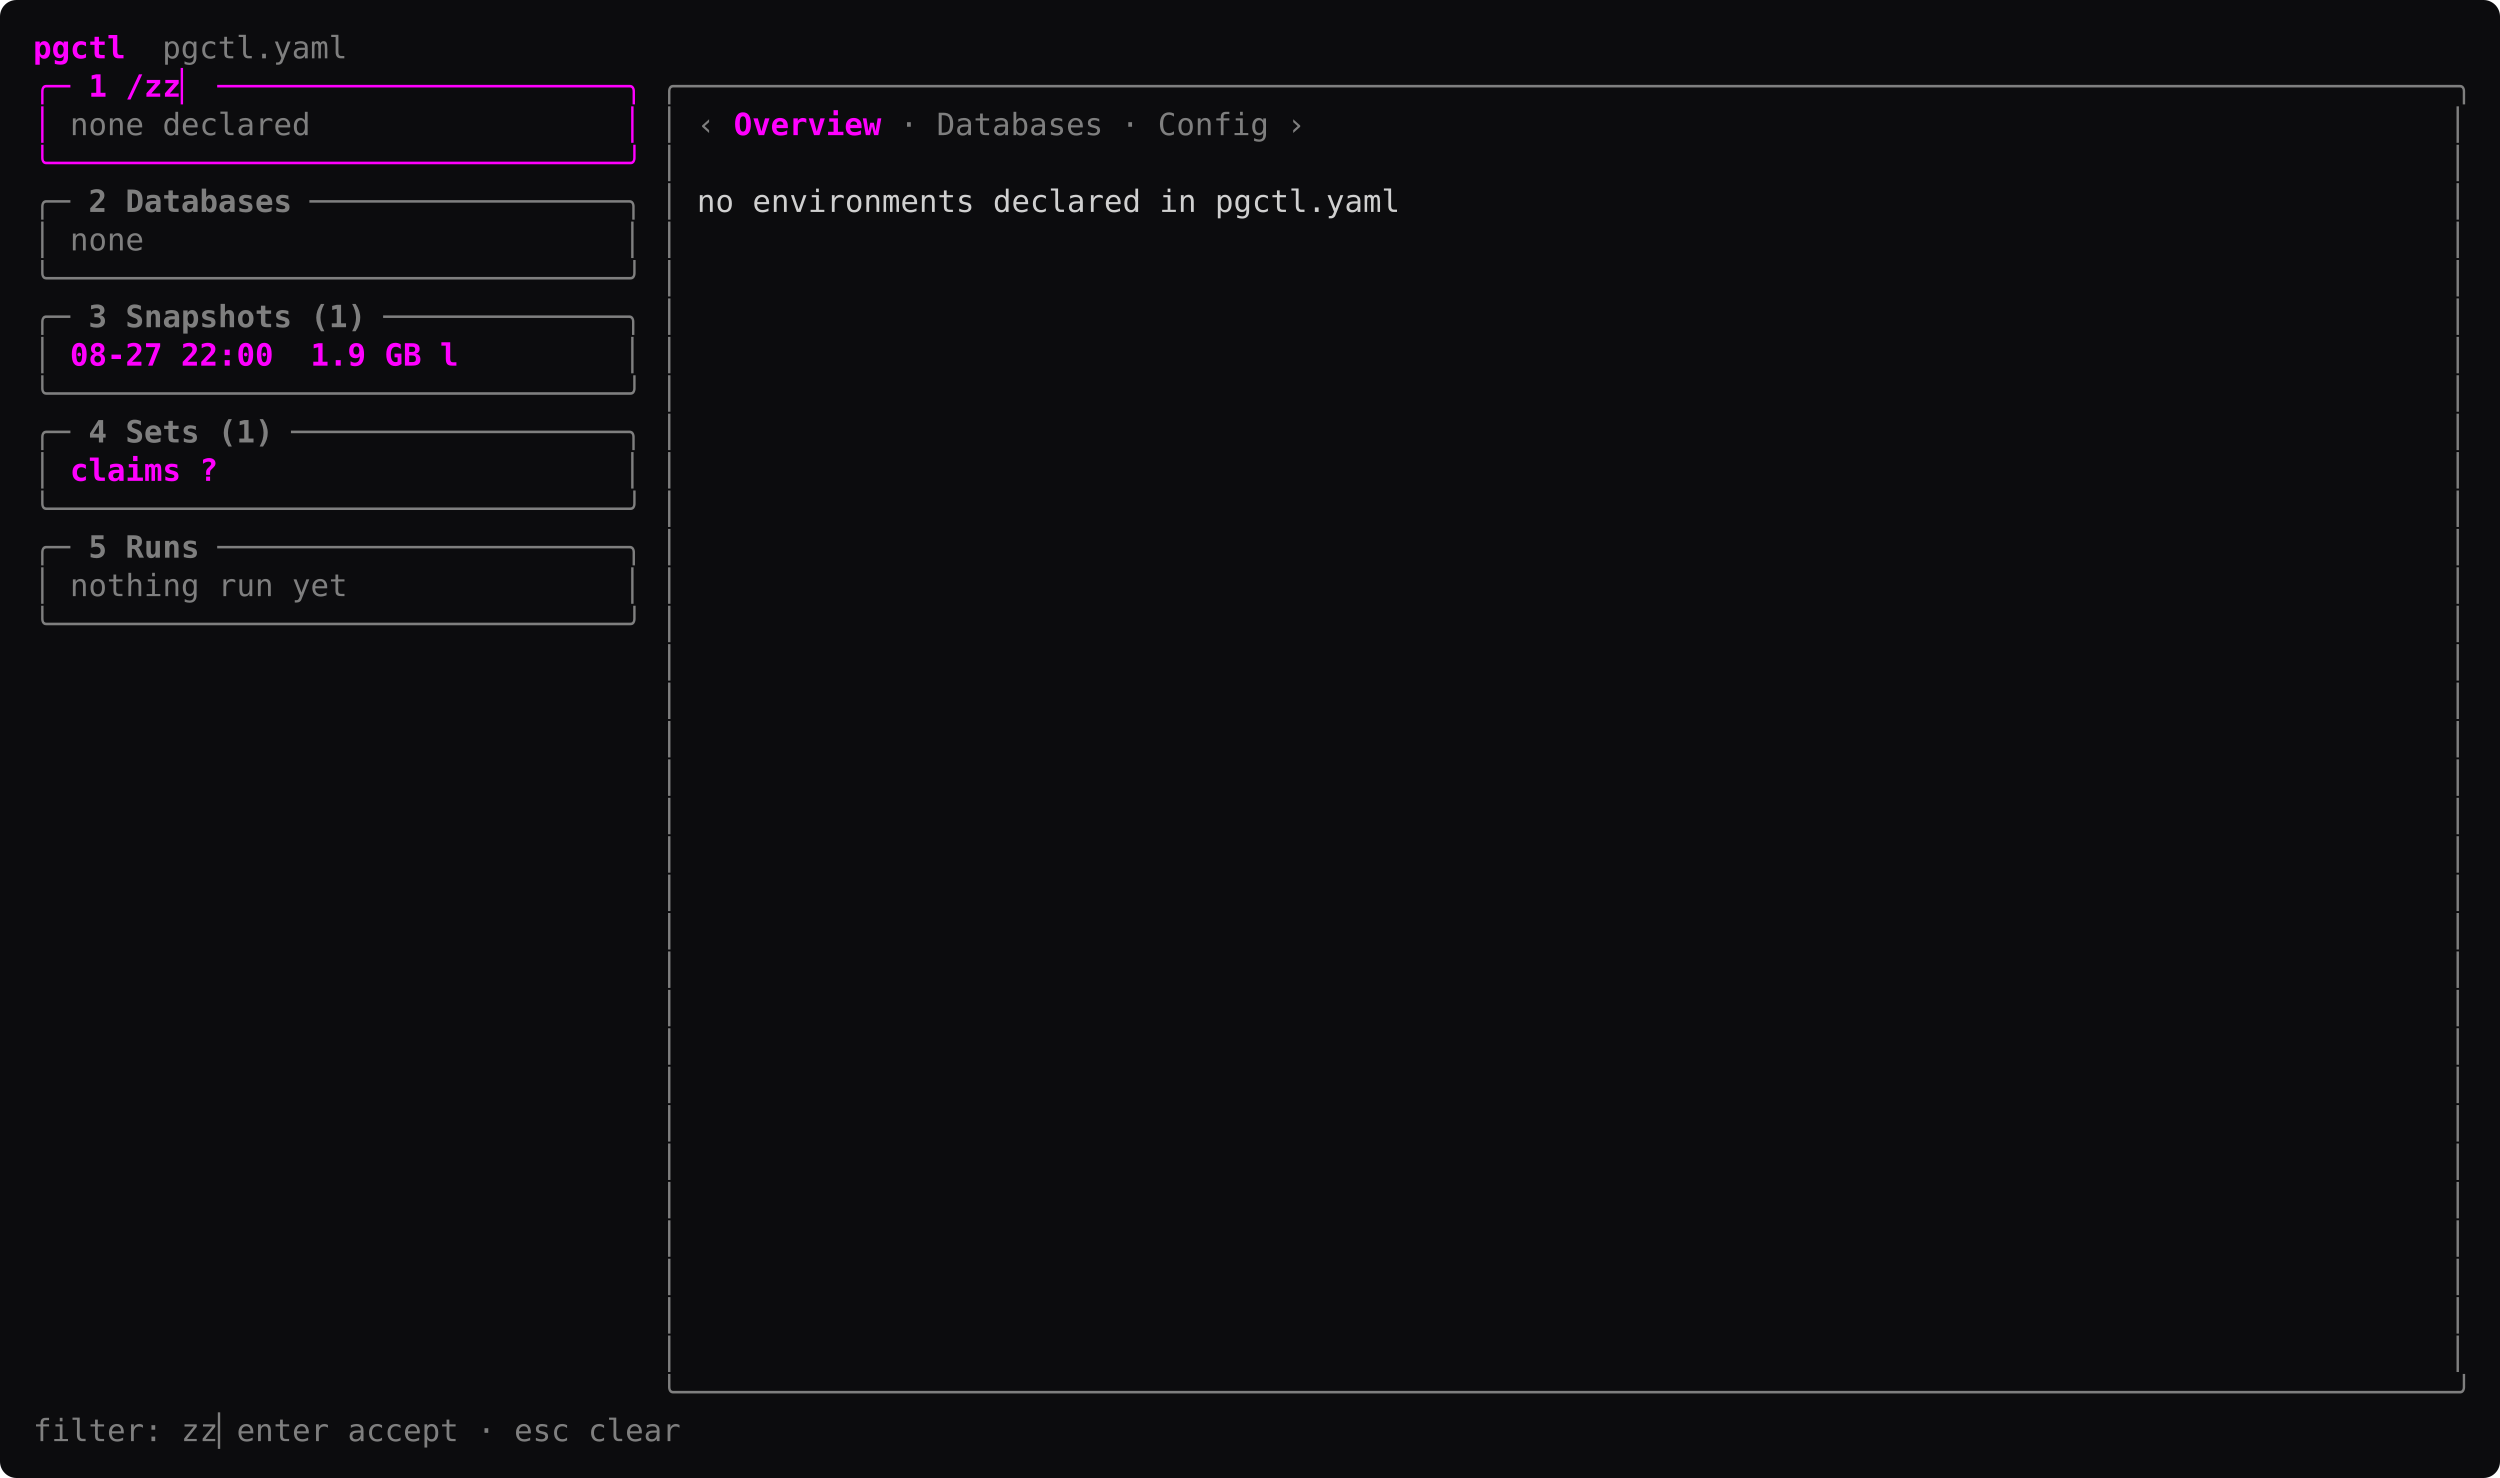
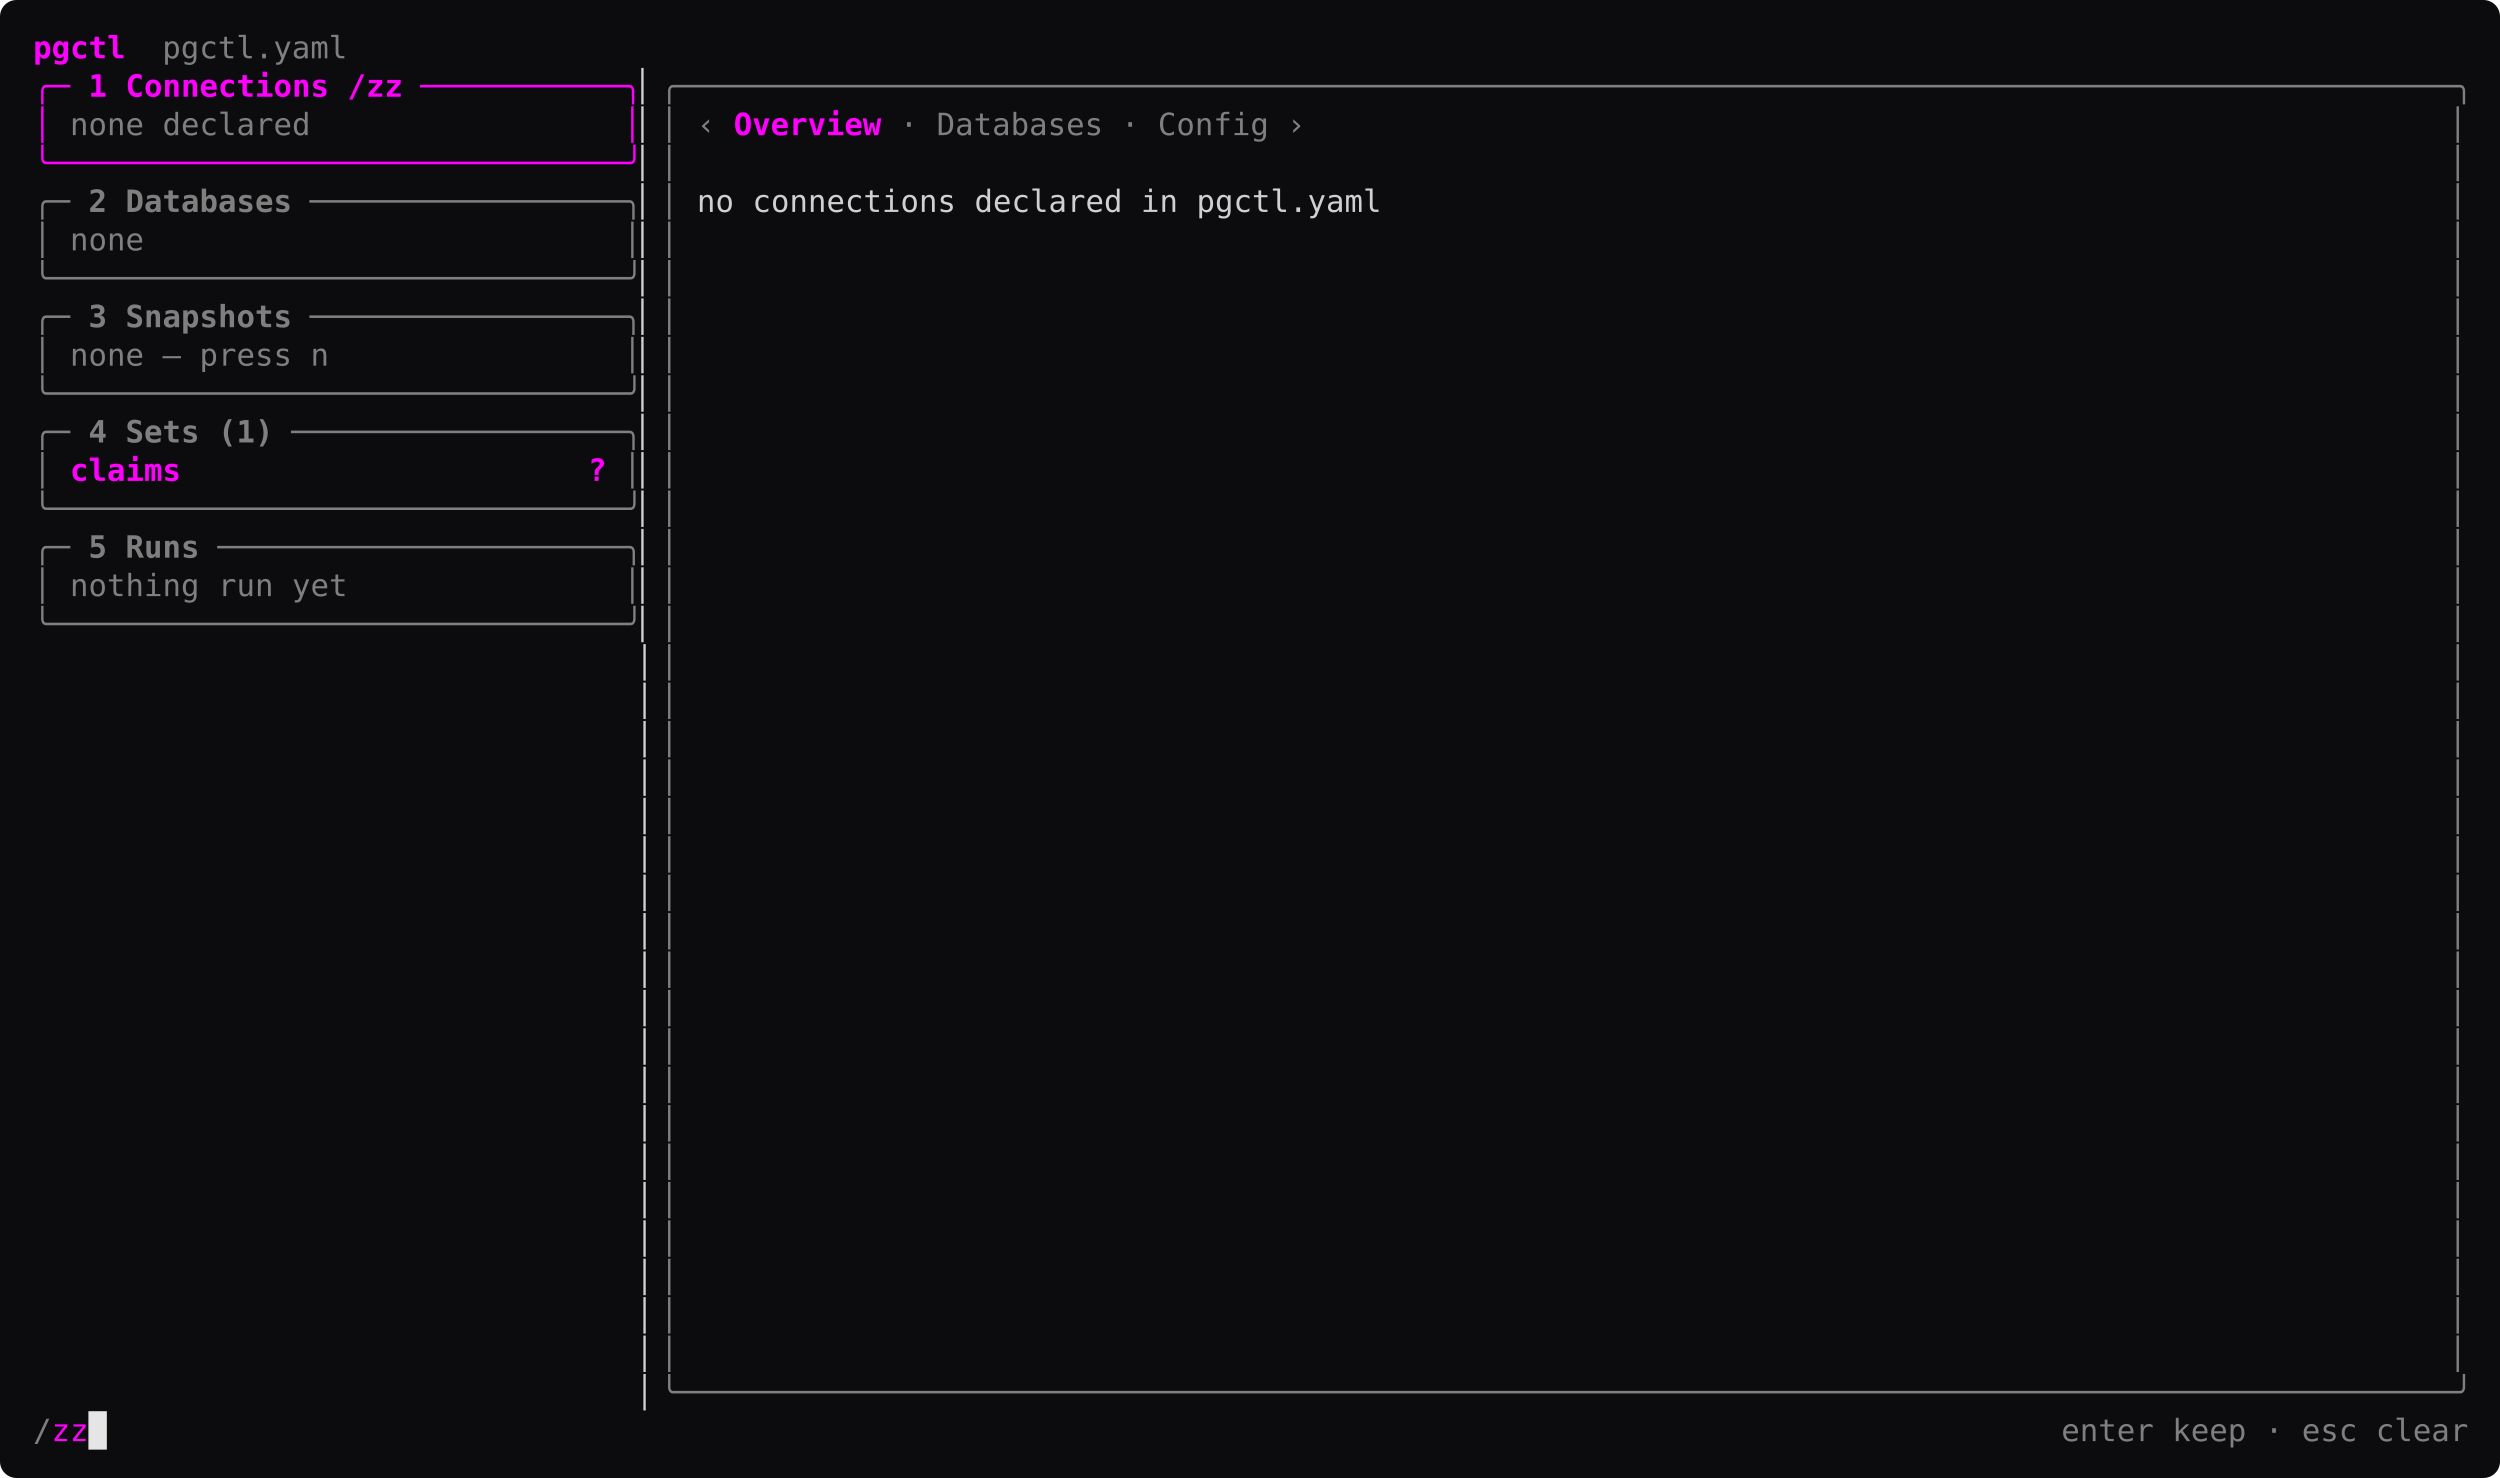
<svg xmlns="http://www.w3.org/2000/svg" width="1057.6" height="625.25" viewBox="0 0 1057.6 625.25" font-family="ui-monospace, 'SF Mono', SFMono-Regular, Menlo, Consolas, 'DejaVu Sans Mono', monospace" font-size="13" role="img">
  <rect width="1057.6" height="625.25" rx="7" fill="#0c0c0e" />
+   <rect x="37.4" y="597" width="7.8" height="16.25" fill="#e5e5e5" />
  <text x="14" y="24.68" textLength="39" lengthAdjust="spacing" fill="#ff00ff" font-weight="600" xml:space="preserve">pgctl</text>
  <text x="53" y="24.68" textLength="93.6" lengthAdjust="spacing" fill="#7f7f7f" xml:space="preserve">  pgctl.yaml</text>
  <text x="14" y="40.92" textLength="15.6" lengthAdjust="spacing" fill="#ff00ff" xml:space="preserve">╭─</text>
-   <text x="29.6" y="40.92" textLength="54.6" lengthAdjust="spacing" fill="#ff00ff" font-weight="600" xml:space="preserve"> 1 /zz▏</text>
-   <text x="92" y="40.92" textLength="179.4" lengthAdjust="spacing" fill="#ff00ff" xml:space="preserve">──────────────────────╮</text>
+   <text x="29.6" y="40.92" textLength="140.4" lengthAdjust="spacing" fill="#ff00ff" font-weight="600" xml:space="preserve"> 1 Connections /zz</text>
+   <text x="177.8" y="40.92" textLength="93.6" lengthAdjust="spacing" fill="#ff00ff" xml:space="preserve">───────────╮</text>
+   <text x="271.4" y="40.92" textLength="7.8" lengthAdjust="spacing" fill="#d0d0d0" xml:space="preserve">▏</text>
  <text x="279.2" y="40.92" textLength="764.4" lengthAdjust="spacing" fill="#7f7f7f" xml:space="preserve">╭────────────────────────────────────────────────────────────────────────────────────────────────╮</text>
  <text x="14" y="57.17" textLength="7.8" lengthAdjust="spacing" fill="#ff00ff" xml:space="preserve">│</text>
  <text x="29.6" y="57.17" textLength="101.4" lengthAdjust="spacing" fill="#7f7f7f" xml:space="preserve">none declared</text>
  <text x="263.6" y="57.17" textLength="7.8" lengthAdjust="spacing" fill="#ff00ff" xml:space="preserve">│</text>
+   <text x="271.4" y="57.17" textLength="7.8" lengthAdjust="spacing" fill="#d0d0d0" xml:space="preserve">▏</text>
  <text x="279.2" y="57.17" textLength="7.8" lengthAdjust="spacing" fill="#7f7f7f" xml:space="preserve">│</text>
  <text x="294.8" y="57.17" textLength="7.8" lengthAdjust="spacing" fill="#7f7f7f" xml:space="preserve">‹</text>
  <text x="310.4" y="57.17" textLength="7.8" lengthAdjust="spacing" fill="#ff00ff" font-weight="600" xml:space="preserve">O</text>
  <text x="318.2" y="57.17" textLength="7.8" lengthAdjust="spacing" fill="#ff00ff" font-weight="600" xml:space="preserve">v</text>
  <text x="326" y="57.17" textLength="7.8" lengthAdjust="spacing" fill="#ff00ff" font-weight="600" xml:space="preserve">e</text>
  <text x="333.8" y="57.17" textLength="7.8" lengthAdjust="spacing" fill="#ff00ff" font-weight="600" xml:space="preserve">r</text>
  <text x="341.6" y="57.17" textLength="7.8" lengthAdjust="spacing" fill="#ff00ff" font-weight="600" xml:space="preserve">v</text>
  <text x="349.4" y="57.17" textLength="7.8" lengthAdjust="spacing" fill="#ff00ff" font-weight="600" xml:space="preserve">i</text>
  <text x="357.2" y="57.17" textLength="7.8" lengthAdjust="spacing" fill="#ff00ff" font-weight="600" xml:space="preserve">e</text>
  <text x="365" y="57.17" textLength="7.8" lengthAdjust="spacing" fill="#ff00ff" font-weight="600" xml:space="preserve">w</text>
  <text x="380.6" y="57.17" textLength="7.8" lengthAdjust="spacing" fill="#7f7f7f" xml:space="preserve">·</text>
  <text x="388.4" y="57.17" textLength="78" lengthAdjust="spacing" fill="#7f7f7f" xml:space="preserve"> Databases</text>
  <text x="474.2" y="57.17" textLength="7.8" lengthAdjust="spacing" fill="#7f7f7f" xml:space="preserve">·</text>
  <text x="482" y="57.17" textLength="54.6" lengthAdjust="spacing" fill="#7f7f7f" xml:space="preserve"> Config</text>
  <text x="544.4" y="57.17" textLength="7.8" lengthAdjust="spacing" fill="#7f7f7f" xml:space="preserve">›</text>
  <text x="1035.8" y="57.17" textLength="7.8" lengthAdjust="spacing" fill="#7f7f7f" xml:space="preserve">│</text>
  <text x="14" y="73.42" textLength="257.4" lengthAdjust="spacing" fill="#ff00ff" xml:space="preserve">╰───────────────────────────────╯</text>
+   <text x="271.4" y="73.42" textLength="7.8" lengthAdjust="spacing" fill="#d0d0d0" xml:space="preserve">▏</text>
  <text x="279.2" y="73.42" textLength="7.8" lengthAdjust="spacing" fill="#7f7f7f" xml:space="preserve">│</text>
  <text x="1035.8" y="73.42" textLength="7.8" lengthAdjust="spacing" fill="#7f7f7f" xml:space="preserve">│</text>
  <text x="14" y="89.67" textLength="15.6" lengthAdjust="spacing" fill="#7f7f7f" xml:space="preserve">╭─</text>
  <text x="29.6" y="89.67" textLength="93.6" lengthAdjust="spacing" fill="#7f7f7f" font-weight="600" xml:space="preserve"> 2 Databases</text>
  <text x="131" y="89.67" textLength="140.4" lengthAdjust="spacing" fill="#7f7f7f" xml:space="preserve">─────────────────╮</text>
+   <text x="271.4" y="89.67" textLength="7.8" lengthAdjust="spacing" fill="#d0d0d0" xml:space="preserve">▏</text>
  <text x="279.2" y="89.67" textLength="7.8" lengthAdjust="spacing" fill="#7f7f7f" xml:space="preserve">│</text>
-   <text x="287" y="89.67" textLength="304.2" lengthAdjust="spacing" fill="#d0d0d0" xml:space="preserve"> no environments declared in pgctl.yaml</text>
+   <text x="287" y="89.67" textLength="296.4" lengthAdjust="spacing" fill="#d0d0d0" xml:space="preserve"> no connections declared in pgctl.yaml</text>
  <text x="1035.8" y="89.67" textLength="7.8" lengthAdjust="spacing" fill="#7f7f7f" xml:space="preserve">│</text>
  <text x="14" y="105.92" textLength="7.8" lengthAdjust="spacing" fill="#7f7f7f" xml:space="preserve">│</text>
  <text x="29.6" y="105.92" textLength="31.2" lengthAdjust="spacing" fill="#7f7f7f" xml:space="preserve">none</text>
  <text x="263.6" y="105.92" textLength="7.8" lengthAdjust="spacing" fill="#7f7f7f" xml:space="preserve">│</text>
+   <text x="271.4" y="105.92" textLength="7.8" lengthAdjust="spacing" fill="#d0d0d0" xml:space="preserve">▏</text>
  <text x="279.2" y="105.92" textLength="7.8" lengthAdjust="spacing" fill="#7f7f7f" xml:space="preserve">│</text>
  <text x="1035.8" y="105.92" textLength="7.8" lengthAdjust="spacing" fill="#7f7f7f" xml:space="preserve">│</text>
  <text x="14" y="122.17" textLength="257.4" lengthAdjust="spacing" fill="#7f7f7f" xml:space="preserve">╰───────────────────────────────╯</text>
+   <text x="271.4" y="122.17" textLength="7.8" lengthAdjust="spacing" fill="#d0d0d0" xml:space="preserve">▏</text>
  <text x="279.2" y="122.17" textLength="7.8" lengthAdjust="spacing" fill="#7f7f7f" xml:space="preserve">│</text>
  <text x="1035.8" y="122.17" textLength="7.8" lengthAdjust="spacing" fill="#7f7f7f" xml:space="preserve">│</text>
  <text x="14" y="138.43" textLength="15.6" lengthAdjust="spacing" fill="#7f7f7f" xml:space="preserve">╭─</text>
-   <text x="29.6" y="138.43" textLength="124.8" lengthAdjust="spacing" fill="#7f7f7f" font-weight="600" xml:space="preserve"> 3 Snapshots (1)</text>
-   <text x="162.2" y="138.43" textLength="109.2" lengthAdjust="spacing" fill="#7f7f7f" xml:space="preserve">─────────────╮</text>
+   <text x="29.6" y="138.43" textLength="93.6" lengthAdjust="spacing" fill="#7f7f7f" font-weight="600" xml:space="preserve"> 3 Snapshots</text>
+   <text x="131" y="138.43" textLength="140.4" lengthAdjust="spacing" fill="#7f7f7f" xml:space="preserve">─────────────────╮</text>
+   <text x="271.4" y="138.43" textLength="7.8" lengthAdjust="spacing" fill="#d0d0d0" xml:space="preserve">▏</text>
  <text x="279.2" y="138.43" textLength="7.8" lengthAdjust="spacing" fill="#7f7f7f" xml:space="preserve">│</text>
  <text x="1035.8" y="138.43" textLength="7.8" lengthAdjust="spacing" fill="#7f7f7f" xml:space="preserve">│</text>
  <text x="14" y="154.68" textLength="7.8" lengthAdjust="spacing" fill="#7f7f7f" xml:space="preserve">│</text>
-   <text x="29.6" y="154.68" textLength="163.8" lengthAdjust="spacing" fill="#ff00ff" font-weight="600" xml:space="preserve">08-27 22:00  1.9 GB l</text>
+   <text x="29.6" y="154.68" textLength="109.2" lengthAdjust="spacing" fill="#7f7f7f" xml:space="preserve">none — press n</text>
  <text x="263.6" y="154.68" textLength="7.8" lengthAdjust="spacing" fill="#7f7f7f" xml:space="preserve">│</text>
+   <text x="271.4" y="154.68" textLength="7.8" lengthAdjust="spacing" fill="#d0d0d0" xml:space="preserve">▏</text>
  <text x="279.2" y="154.68" textLength="7.8" lengthAdjust="spacing" fill="#7f7f7f" xml:space="preserve">│</text>
  <text x="1035.8" y="154.68" textLength="7.8" lengthAdjust="spacing" fill="#7f7f7f" xml:space="preserve">│</text>
  <text x="14" y="170.93" textLength="257.4" lengthAdjust="spacing" fill="#7f7f7f" xml:space="preserve">╰───────────────────────────────╯</text>
+   <text x="271.4" y="170.93" textLength="7.8" lengthAdjust="spacing" fill="#d0d0d0" xml:space="preserve">▏</text>
  <text x="279.2" y="170.93" textLength="7.8" lengthAdjust="spacing" fill="#7f7f7f" xml:space="preserve">│</text>
  <text x="1035.8" y="170.93" textLength="7.8" lengthAdjust="spacing" fill="#7f7f7f" xml:space="preserve">│</text>
  <text x="14" y="187.18" textLength="15.6" lengthAdjust="spacing" fill="#7f7f7f" xml:space="preserve">╭─</text>
  <text x="29.6" y="187.18" textLength="85.8" lengthAdjust="spacing" fill="#7f7f7f" font-weight="600" xml:space="preserve"> 4 Sets (1)</text>
  <text x="123.2" y="187.18" textLength="148.2" lengthAdjust="spacing" fill="#7f7f7f" xml:space="preserve">──────────────────╮</text>
+   <text x="271.4" y="187.18" textLength="7.8" lengthAdjust="spacing" fill="#d0d0d0" xml:space="preserve">▏</text>
  <text x="279.2" y="187.18" textLength="7.8" lengthAdjust="spacing" fill="#7f7f7f" xml:space="preserve">│</text>
  <text x="1035.8" y="187.18" textLength="7.8" lengthAdjust="spacing" fill="#7f7f7f" xml:space="preserve">│</text>
  <text x="14" y="203.43" textLength="7.8" lengthAdjust="spacing" fill="#7f7f7f" xml:space="preserve">│</text>
-   <text x="29.6" y="203.43" textLength="62.4" lengthAdjust="spacing" fill="#ff00ff" font-weight="600" xml:space="preserve">claims ?</text>
+   <text x="29.6" y="203.43" textLength="226.2" lengthAdjust="spacing" fill="#ff00ff" font-weight="600" xml:space="preserve">claims                      ?</text>
  <text x="263.6" y="203.43" textLength="7.8" lengthAdjust="spacing" fill="#7f7f7f" xml:space="preserve">│</text>
+   <text x="271.4" y="203.43" textLength="7.8" lengthAdjust="spacing" fill="#d0d0d0" xml:space="preserve">▏</text>
  <text x="279.2" y="203.43" textLength="7.8" lengthAdjust="spacing" fill="#7f7f7f" xml:space="preserve">│</text>
  <text x="1035.8" y="203.43" textLength="7.8" lengthAdjust="spacing" fill="#7f7f7f" xml:space="preserve">│</text>
  <text x="14" y="219.68" textLength="257.4" lengthAdjust="spacing" fill="#7f7f7f" xml:space="preserve">╰───────────────────────────────╯</text>
+   <text x="271.4" y="219.68" textLength="7.8" lengthAdjust="spacing" fill="#d0d0d0" xml:space="preserve">▏</text>
  <text x="279.2" y="219.68" textLength="7.8" lengthAdjust="spacing" fill="#7f7f7f" xml:space="preserve">│</text>
  <text x="1035.8" y="219.68" textLength="7.8" lengthAdjust="spacing" fill="#7f7f7f" xml:space="preserve">│</text>
  <text x="14" y="235.93" textLength="15.6" lengthAdjust="spacing" fill="#7f7f7f" xml:space="preserve">╭─</text>
  <text x="29.6" y="235.93" textLength="54.6" lengthAdjust="spacing" fill="#7f7f7f" font-weight="600" xml:space="preserve"> 5 Runs</text>
  <text x="92" y="235.93" textLength="179.4" lengthAdjust="spacing" fill="#7f7f7f" xml:space="preserve">──────────────────────╮</text>
+   <text x="271.4" y="235.93" textLength="7.8" lengthAdjust="spacing" fill="#d0d0d0" xml:space="preserve">▏</text>
  <text x="279.2" y="235.93" textLength="7.8" lengthAdjust="spacing" fill="#7f7f7f" xml:space="preserve">│</text>
  <text x="1035.8" y="235.93" textLength="7.8" lengthAdjust="spacing" fill="#7f7f7f" xml:space="preserve">│</text>
  <text x="14" y="252.18" textLength="7.8" lengthAdjust="spacing" fill="#7f7f7f" xml:space="preserve">│</text>
  <text x="29.6" y="252.18" textLength="117" lengthAdjust="spacing" fill="#7f7f7f" xml:space="preserve">nothing run yet</text>
  <text x="263.6" y="252.18" textLength="7.8" lengthAdjust="spacing" fill="#7f7f7f" xml:space="preserve">│</text>
+   <text x="271.4" y="252.18" textLength="7.8" lengthAdjust="spacing" fill="#d0d0d0" xml:space="preserve">▏</text>
  <text x="279.2" y="252.18" textLength="7.8" lengthAdjust="spacing" fill="#7f7f7f" xml:space="preserve">│</text>
  <text x="1035.8" y="252.18" textLength="7.8" lengthAdjust="spacing" fill="#7f7f7f" xml:space="preserve">│</text>
  <text x="14" y="268.43" textLength="257.4" lengthAdjust="spacing" fill="#7f7f7f" xml:space="preserve">╰───────────────────────────────╯</text>
+   <text x="271.4" y="268.43" textLength="7.8" lengthAdjust="spacing" fill="#d0d0d0" xml:space="preserve">▏</text>
  <text x="279.2" y="268.43" textLength="7.8" lengthAdjust="spacing" fill="#7f7f7f" xml:space="preserve">│</text>
  <text x="1035.8" y="268.43" textLength="7.8" lengthAdjust="spacing" fill="#7f7f7f" xml:space="preserve">│</text>
+   <text x="14" y="284.68" textLength="265.2" lengthAdjust="spacing" fill="#d0d0d0" xml:space="preserve">                                 ▏</text>
  <text x="279.2" y="284.68" textLength="7.8" lengthAdjust="spacing" fill="#7f7f7f" xml:space="preserve">│</text>
  <text x="1035.8" y="284.68" textLength="7.8" lengthAdjust="spacing" fill="#7f7f7f" xml:space="preserve">│</text>
+   <text x="14" y="300.93" textLength="265.2" lengthAdjust="spacing" fill="#d0d0d0" xml:space="preserve">                                 ▏</text>
  <text x="279.2" y="300.93" textLength="7.8" lengthAdjust="spacing" fill="#7f7f7f" xml:space="preserve">│</text>
  <text x="1035.8" y="300.93" textLength="7.8" lengthAdjust="spacing" fill="#7f7f7f" xml:space="preserve">│</text>
+   <text x="14" y="317.18" textLength="265.2" lengthAdjust="spacing" fill="#d0d0d0" xml:space="preserve">                                 ▏</text>
  <text x="279.2" y="317.18" textLength="7.8" lengthAdjust="spacing" fill="#7f7f7f" xml:space="preserve">│</text>
  <text x="1035.8" y="317.18" textLength="7.8" lengthAdjust="spacing" fill="#7f7f7f" xml:space="preserve">│</text>
+   <text x="14" y="333.43" textLength="265.2" lengthAdjust="spacing" fill="#d0d0d0" xml:space="preserve">                                 ▏</text>
  <text x="279.2" y="333.43" textLength="7.8" lengthAdjust="spacing" fill="#7f7f7f" xml:space="preserve">│</text>
  <text x="1035.8" y="333.43" textLength="7.8" lengthAdjust="spacing" fill="#7f7f7f" xml:space="preserve">│</text>
+   <text x="14" y="349.68" textLength="265.2" lengthAdjust="spacing" fill="#d0d0d0" xml:space="preserve">                                 ▏</text>
  <text x="279.2" y="349.68" textLength="7.8" lengthAdjust="spacing" fill="#7f7f7f" xml:space="preserve">│</text>
  <text x="1035.8" y="349.68" textLength="7.8" lengthAdjust="spacing" fill="#7f7f7f" xml:space="preserve">│</text>
+   <text x="14" y="365.93" textLength="265.2" lengthAdjust="spacing" fill="#d0d0d0" xml:space="preserve">                                 ▏</text>
  <text x="279.2" y="365.93" textLength="7.8" lengthAdjust="spacing" fill="#7f7f7f" xml:space="preserve">│</text>
  <text x="1035.8" y="365.93" textLength="7.8" lengthAdjust="spacing" fill="#7f7f7f" xml:space="preserve">│</text>
+   <text x="14" y="382.18" textLength="265.2" lengthAdjust="spacing" fill="#d0d0d0" xml:space="preserve">                                 ▏</text>
  <text x="279.2" y="382.18" textLength="7.8" lengthAdjust="spacing" fill="#7f7f7f" xml:space="preserve">│</text>
  <text x="1035.8" y="382.18" textLength="7.8" lengthAdjust="spacing" fill="#7f7f7f" xml:space="preserve">│</text>
+   <text x="14" y="398.43" textLength="265.2" lengthAdjust="spacing" fill="#d0d0d0" xml:space="preserve">                                 ▏</text>
  <text x="279.2" y="398.43" textLength="7.8" lengthAdjust="spacing" fill="#7f7f7f" xml:space="preserve">│</text>
  <text x="1035.8" y="398.43" textLength="7.8" lengthAdjust="spacing" fill="#7f7f7f" xml:space="preserve">│</text>
+   <text x="14" y="414.68" textLength="265.2" lengthAdjust="spacing" fill="#d0d0d0" xml:space="preserve">                                 ▏</text>
  <text x="279.2" y="414.68" textLength="7.8" lengthAdjust="spacing" fill="#7f7f7f" xml:space="preserve">│</text>
  <text x="1035.8" y="414.68" textLength="7.8" lengthAdjust="spacing" fill="#7f7f7f" xml:space="preserve">│</text>
+   <text x="14" y="430.93" textLength="265.2" lengthAdjust="spacing" fill="#d0d0d0" xml:space="preserve">                                 ▏</text>
  <text x="279.2" y="430.93" textLength="7.8" lengthAdjust="spacing" fill="#7f7f7f" xml:space="preserve">│</text>
  <text x="1035.8" y="430.93" textLength="7.8" lengthAdjust="spacing" fill="#7f7f7f" xml:space="preserve">│</text>
+   <text x="14" y="447.18" textLength="265.2" lengthAdjust="spacing" fill="#d0d0d0" xml:space="preserve">                                 ▏</text>
  <text x="279.2" y="447.18" textLength="7.8" lengthAdjust="spacing" fill="#7f7f7f" xml:space="preserve">│</text>
  <text x="1035.8" y="447.18" textLength="7.8" lengthAdjust="spacing" fill="#7f7f7f" xml:space="preserve">│</text>
+   <text x="14" y="463.43" textLength="265.2" lengthAdjust="spacing" fill="#d0d0d0" xml:space="preserve">                                 ▏</text>
  <text x="279.2" y="463.43" textLength="7.8" lengthAdjust="spacing" fill="#7f7f7f" xml:space="preserve">│</text>
  <text x="1035.8" y="463.43" textLength="7.8" lengthAdjust="spacing" fill="#7f7f7f" xml:space="preserve">│</text>
+   <text x="14" y="479.68" textLength="265.2" lengthAdjust="spacing" fill="#d0d0d0" xml:space="preserve">                                 ▏</text>
  <text x="279.2" y="479.68" textLength="7.8" lengthAdjust="spacing" fill="#7f7f7f" xml:space="preserve">│</text>
  <text x="1035.8" y="479.68" textLength="7.8" lengthAdjust="spacing" fill="#7f7f7f" xml:space="preserve">│</text>
+   <text x="14" y="495.93" textLength="265.2" lengthAdjust="spacing" fill="#d0d0d0" xml:space="preserve">                                 ▏</text>
  <text x="279.2" y="495.93" textLength="7.8" lengthAdjust="spacing" fill="#7f7f7f" xml:space="preserve">│</text>
  <text x="1035.8" y="495.93" textLength="7.8" lengthAdjust="spacing" fill="#7f7f7f" xml:space="preserve">│</text>
+   <text x="14" y="512.17" textLength="265.2" lengthAdjust="spacing" fill="#d0d0d0" xml:space="preserve">                                 ▏</text>
  <text x="279.2" y="512.17" textLength="7.8" lengthAdjust="spacing" fill="#7f7f7f" xml:space="preserve">│</text>
  <text x="1035.8" y="512.17" textLength="7.8" lengthAdjust="spacing" fill="#7f7f7f" xml:space="preserve">│</text>
+   <text x="14" y="528.42" textLength="265.2" lengthAdjust="spacing" fill="#d0d0d0" xml:space="preserve">                                 ▏</text>
  <text x="279.2" y="528.42" textLength="7.8" lengthAdjust="spacing" fill="#7f7f7f" xml:space="preserve">│</text>
  <text x="1035.8" y="528.42" textLength="7.8" lengthAdjust="spacing" fill="#7f7f7f" xml:space="preserve">│</text>
+   <text x="14" y="544.67" textLength="265.2" lengthAdjust="spacing" fill="#d0d0d0" xml:space="preserve">                                 ▏</text>
  <text x="279.2" y="544.67" textLength="7.8" lengthAdjust="spacing" fill="#7f7f7f" xml:space="preserve">│</text>
  <text x="1035.8" y="544.67" textLength="7.8" lengthAdjust="spacing" fill="#7f7f7f" xml:space="preserve">│</text>
+   <text x="14" y="560.92" textLength="265.2" lengthAdjust="spacing" fill="#d0d0d0" xml:space="preserve">                                 ▏</text>
  <text x="279.2" y="560.92" textLength="7.8" lengthAdjust="spacing" fill="#7f7f7f" xml:space="preserve">│</text>
  <text x="1035.8" y="560.92" textLength="7.8" lengthAdjust="spacing" fill="#7f7f7f" xml:space="preserve">│</text>
+   <text x="14" y="577.17" textLength="265.2" lengthAdjust="spacing" fill="#d0d0d0" xml:space="preserve">                                 ▏</text>
  <text x="279.2" y="577.17" textLength="7.8" lengthAdjust="spacing" fill="#7f7f7f" xml:space="preserve">│</text>
  <text x="1035.8" y="577.17" textLength="7.8" lengthAdjust="spacing" fill="#7f7f7f" xml:space="preserve">│</text>
+   <text x="14" y="593.42" textLength="265.2" lengthAdjust="spacing" fill="#d0d0d0" xml:space="preserve">                                 ▏</text>
  <text x="279.2" y="593.42" textLength="764.4" lengthAdjust="spacing" fill="#7f7f7f" xml:space="preserve">╰────────────────────────────────────────────────────────────────────────────────────────────────╯</text>
-   <text x="14" y="609.67" textLength="273" lengthAdjust="spacing" fill="#7f7f7f" xml:space="preserve">filter: zz▏enter accept · esc clear</text>
+   <text x="14" y="609.67" textLength="7.8" lengthAdjust="spacing" fill="#7f7f7f" xml:space="preserve">/</text>
+   <text x="21.8" y="609.67" textLength="15.6" lengthAdjust="spacing" fill="#ff00ff" xml:space="preserve">zz</text>
+   <text x="872" y="609.67" textLength="171.6" lengthAdjust="spacing" fill="#7f7f7f" xml:space="preserve">enter keep · esc clear</text>
</svg>
